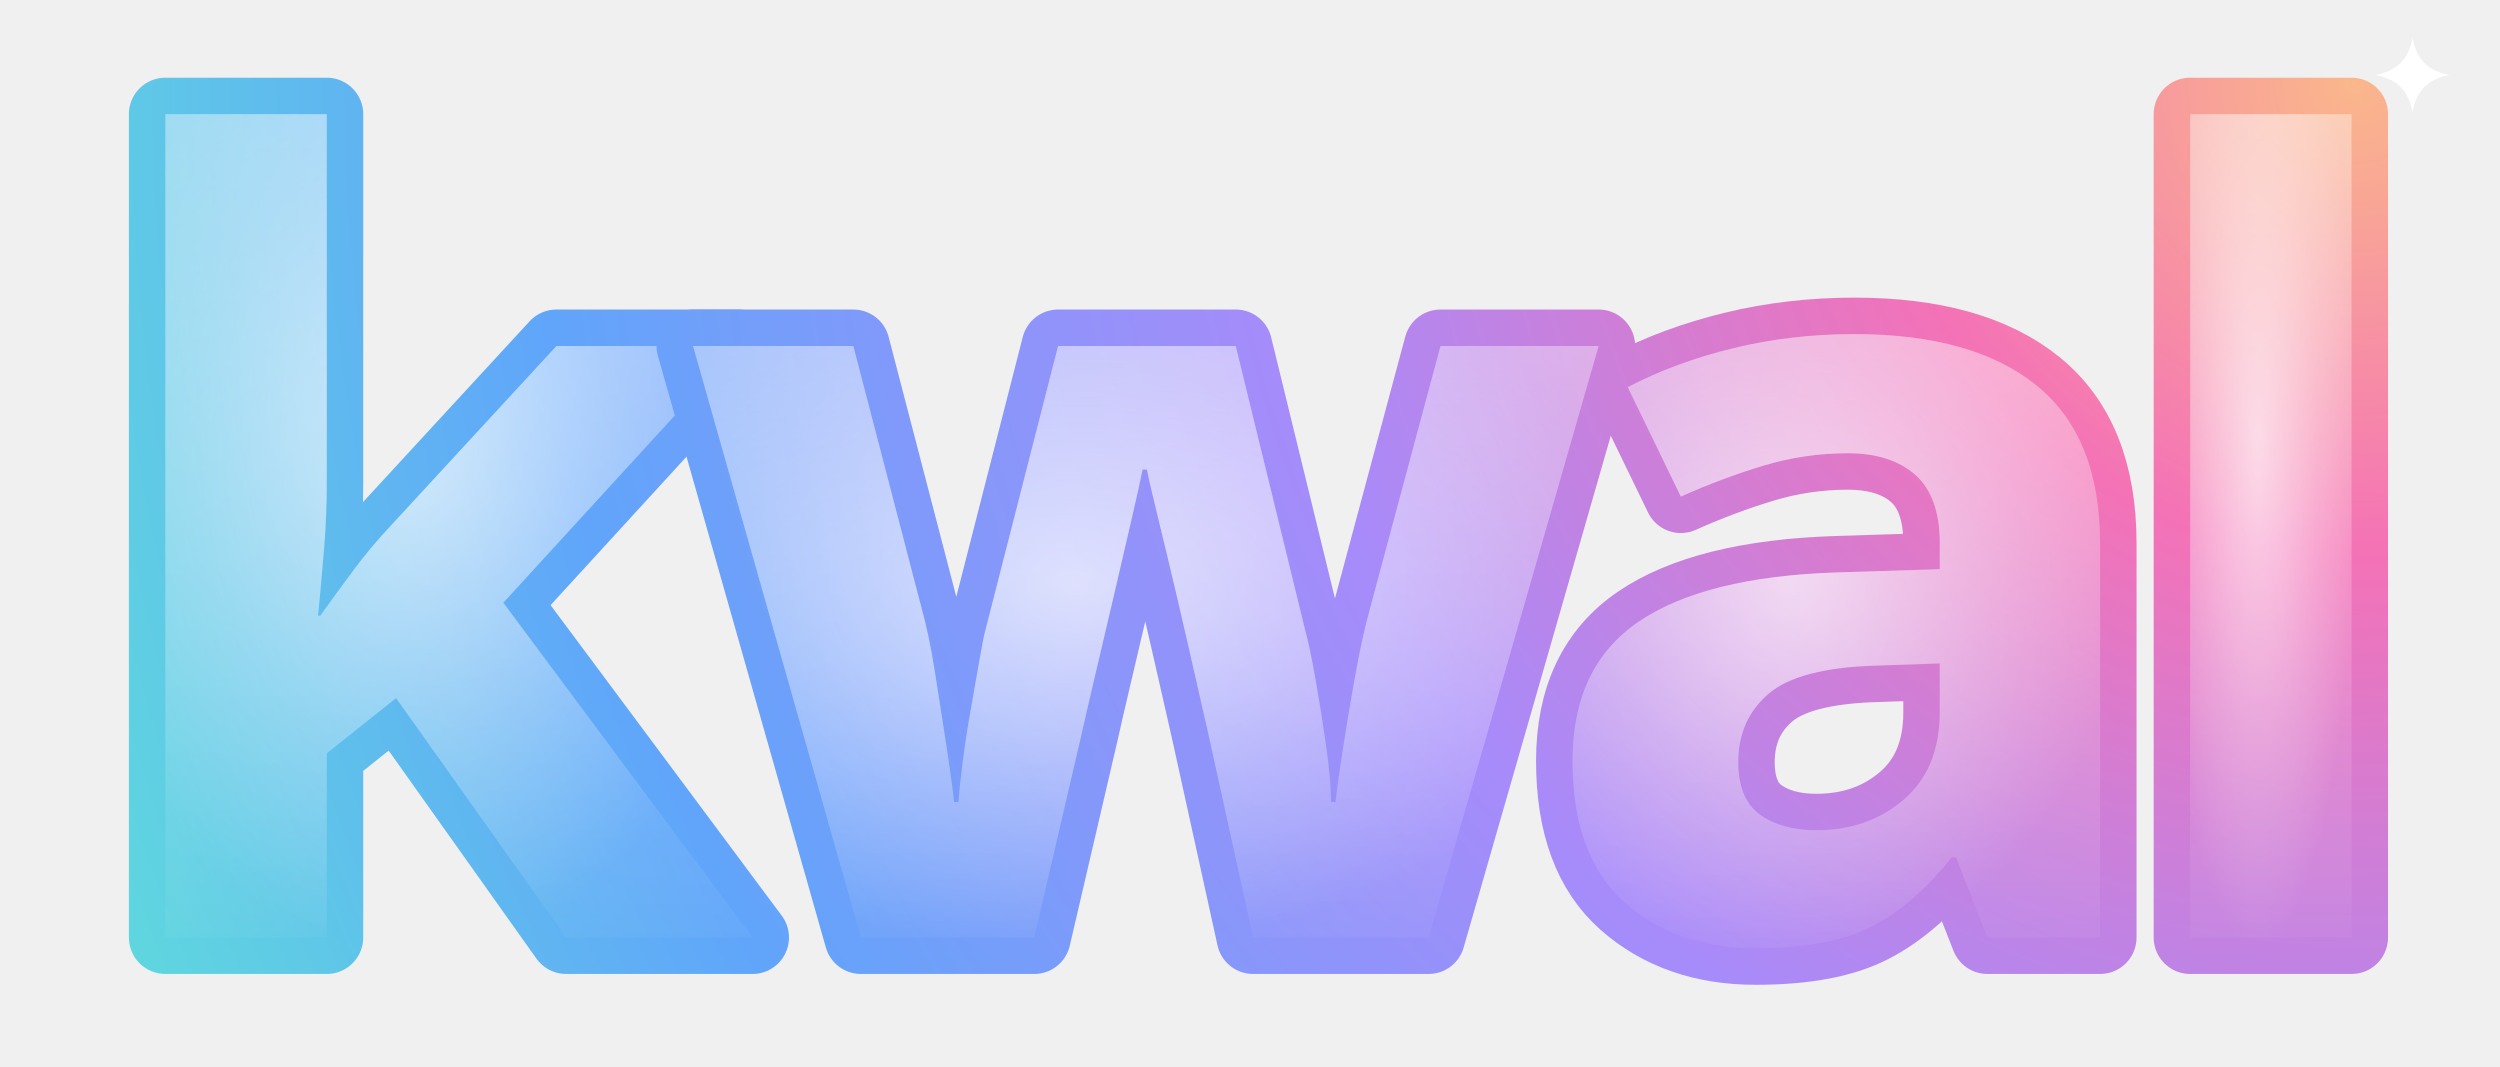
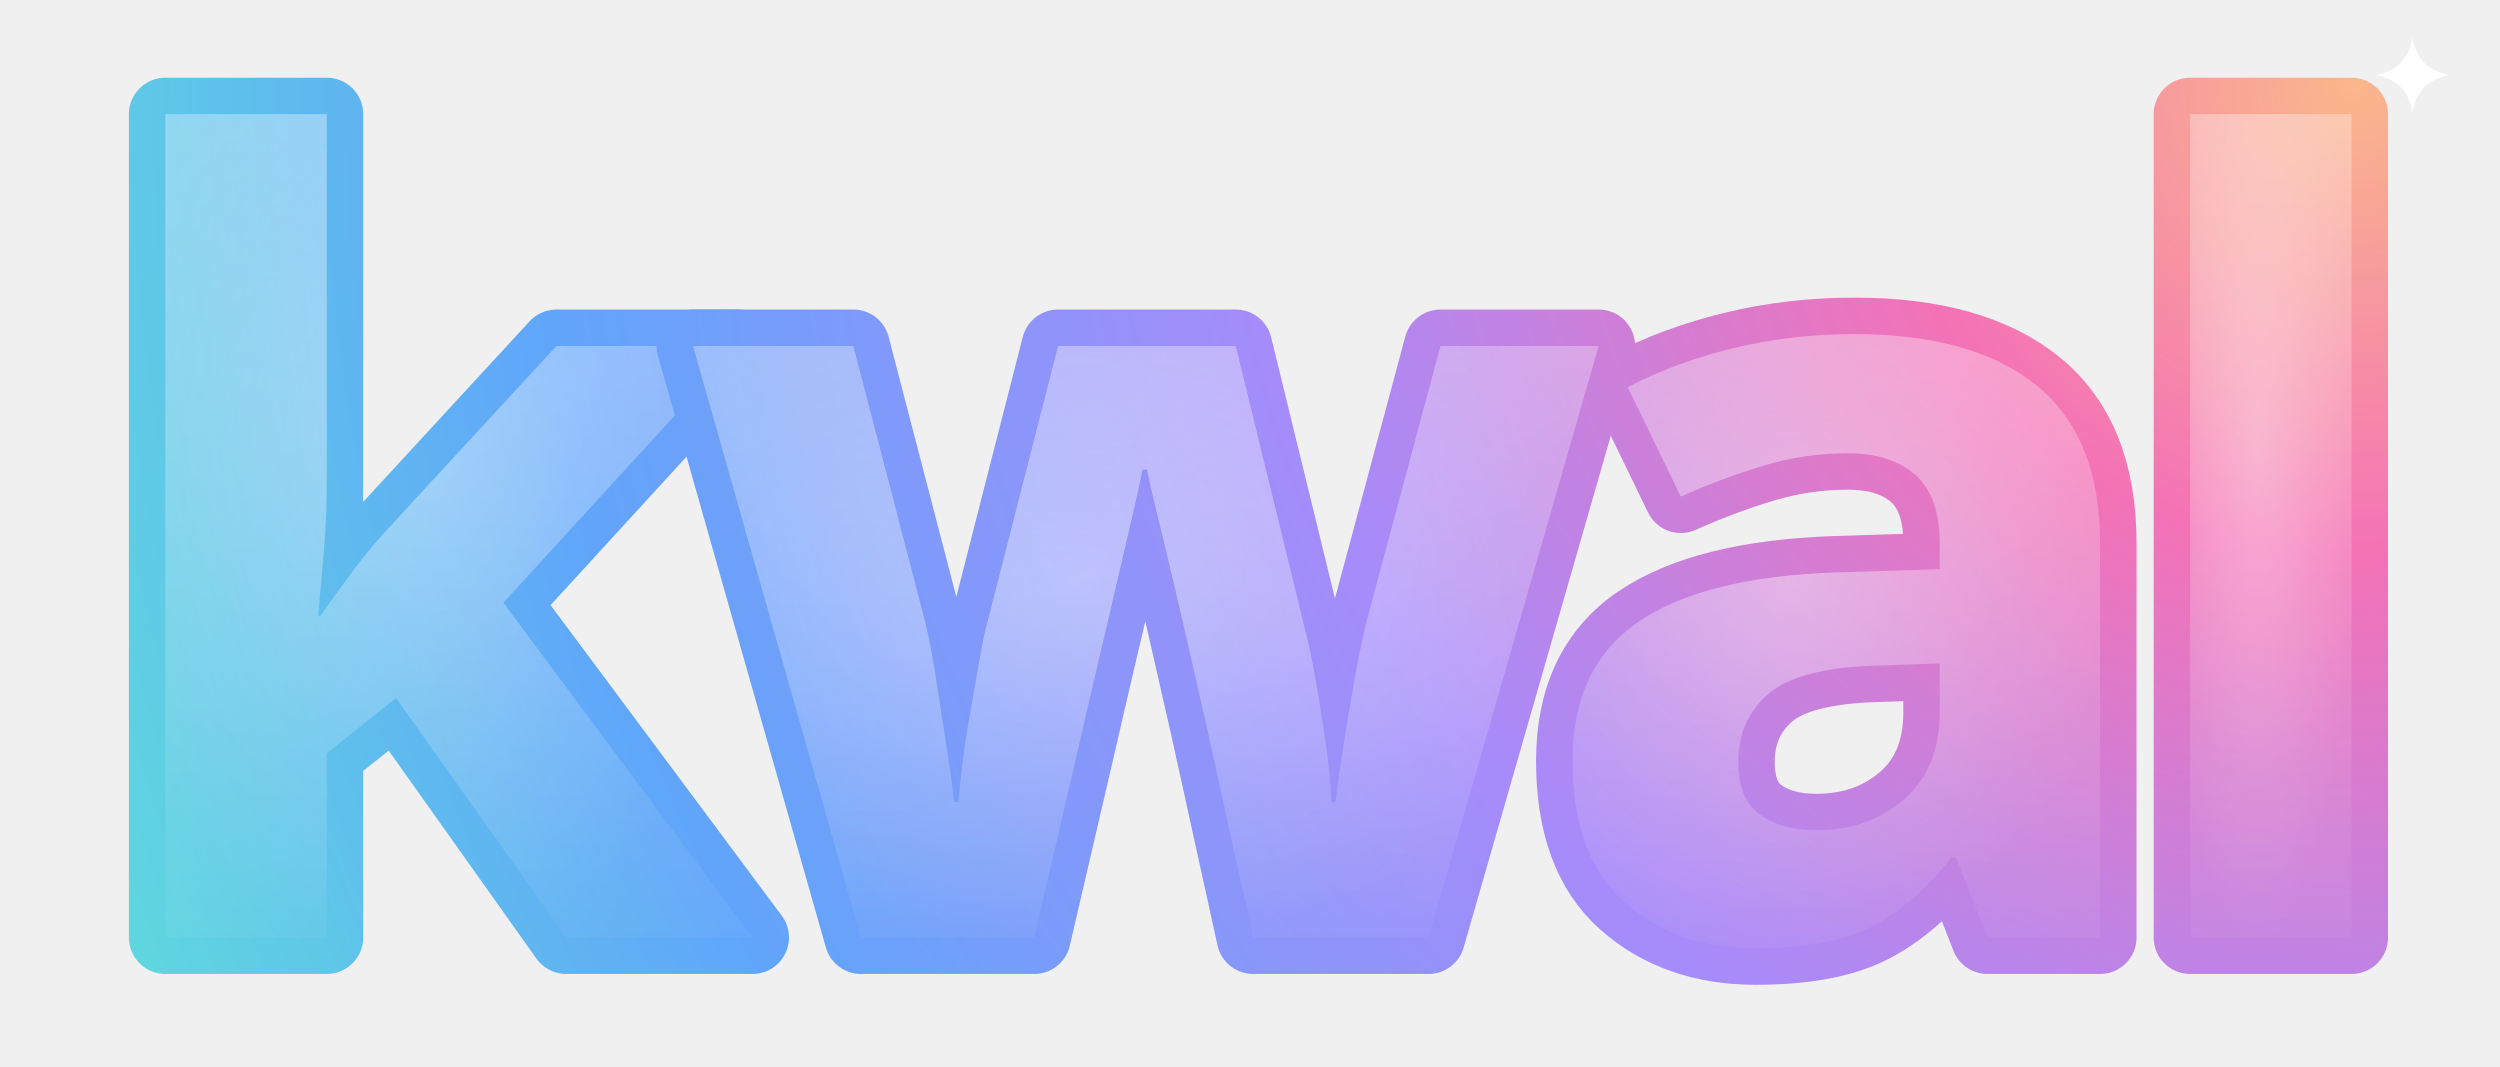
<svg xmlns="http://www.w3.org/2000/svg" viewBox="0 0 1200 512" width="1200" height="512">
  <style>
    .l { transform-box: fill-box; transform-origin: 50% 100%; animation: wobble 4.6s ease-in-out infinite; }
    .l2 { animation-delay: -1.1s; }
    .l3 { animation-delay: -2.2s; }
    .l4 { animation-delay: -3.3s; }
    @keyframes wobble {
      0%, 100% { transform: scale(1, 1); }
      22%      { transform: scale(.975, 1.04); }
      55%      { transform: scale(1.012, .985); }
      78%      { transform: scale(.992, 1.015); }
    }
    .star { transform-box: fill-box; transform-origin: 50% 50%; animation: twinkle 3.2s ease-in-out infinite; }
    @keyframes twinkle {
      0%, 100% { transform: scale(.25) rotate(0deg);  opacity: 0; }
      30%      { transform: scale(1)   rotate(45deg); opacity: 1; }
      60%      { transform: scale(.6)  rotate(90deg); opacity: .8; }
    }
    @media (prefers-reduced-motion: reduce) { .l, .star { animation: none; } .star { opacity: 1; } }
  </style>
  <defs>
    <radialGradient id="paint" gradientUnits="userSpaceOnUse" cx="1130" cy="40" r="1250">
      <animate attributeName="r" values="1200;1330;1260;1200" keyTimes="0;.26;.6;1" dur="6.5s" repeatCount="indefinite" />
      <stop offset="0" stop-color="#fab78b" />
      <stop offset="0.18" stop-color="#f472b6">
        <animate attributeName="stop-color" values="#f472b6;#ff8fd0;#f472b6" dur="1.3s" repeatCount="indefinite" />
      </stop>
      <stop offset="0.42" stop-color="#a78bfa">
        <animate attributeName="stop-color" values="#a78bfa;#c4a5ff;#a78bfa" dur="1.7s" repeatCount="indefinite" />
      </stop>
      <stop offset="0.7" stop-color="#60a5fa">
        <animate attributeName="stop-color" values="#60a5fa;#5cd6ff;#60a5fa" dur="2.1s" repeatCount="indefinite" />
      </stop>
      <stop offset="1" stop-color="#5eead4">
        <animate attributeName="stop-color" values="#5eead4;#7dffd9;#5eead4" dur="1.5s" repeatCount="indefinite" />
      </stop>
    </radialGradient>
    <radialGradient id="inner" cx=".42" cy=".4" r=".62">
-       <stop offset="0" stop-color="#fff" stop-opacity=".62" />
-       <stop offset=".6" stop-color="#fff" stop-opacity=".22" />
+       <stop offset="0" stop-color="#fff" stop-opacity=".28" />
+       <stop offset=".6" stop-color="#fff" stop-opacity=".1" />
      <stop offset="1" stop-color="#fff" stop-opacity="0" />
    </radialGradient>
    <linearGradient id="gloss" x1="0" y1="0" x2="0" y2="1">
-       <stop offset="0" stop-color="#fff" stop-opacity=".38" />
+       <stop offset="0" stop-color="#fff" stop-opacity=".3" />
      <stop offset="1" stop-color="#fff" stop-opacity=".04" />
    </linearGradient>
  </defs>
  <g font-family="Nunito, 'Arial Rounded MT Bold', sans-serif" font-size="520" font-weight="900" text-anchor="middle">
    <g class="l l1">
      <text x="200" y="450" fill="url(#paint)" stroke="url(#paint)" stroke-width="35" stroke-linejoin="round">k</text>
      <text x="200" y="450" fill="url(#inner)">k</text>
      <text x="200" y="450" fill="url(#gloss)">k</text>
    </g>
    <g class="l l2">
      <text x="550" y="450" fill="url(#paint)" stroke="url(#paint)" stroke-width="35" stroke-linejoin="round">w</text>
      <text x="550" y="450" fill="url(#inner)">w</text>
      <text x="550" y="450" fill="url(#gloss)">w</text>
    </g>
    <g class="l l3">
      <text x="890" y="450" fill="url(#paint)" stroke="url(#paint)" stroke-width="35" stroke-linejoin="round">a</text>
      <text x="890" y="450" fill="url(#inner)">a</text>
      <text x="890" y="450" fill="url(#gloss)">a</text>
    </g>
    <g class="l l4">
      <text x="1090" y="450" fill="url(#paint)" stroke="url(#paint)" stroke-width="35" stroke-linejoin="round">l</text>
      <text x="1090" y="450" fill="url(#inner)">l</text>
      <text x="1090" y="450" fill="url(#gloss)">l</text>
    </g>
  </g>
  <g transform="translate(1158 36)">
    <g class="star">
      <path d="M0,-18 Q2.5,-2.5 18,0 Q2.5,2.5 0,18 Q-2.5,2.5 -18,0 Q-2.5,-2.5 0,-18Z" fill="#fff" />
      <circle r="3" fill="#fff" />
    </g>
  </g>
</svg>
